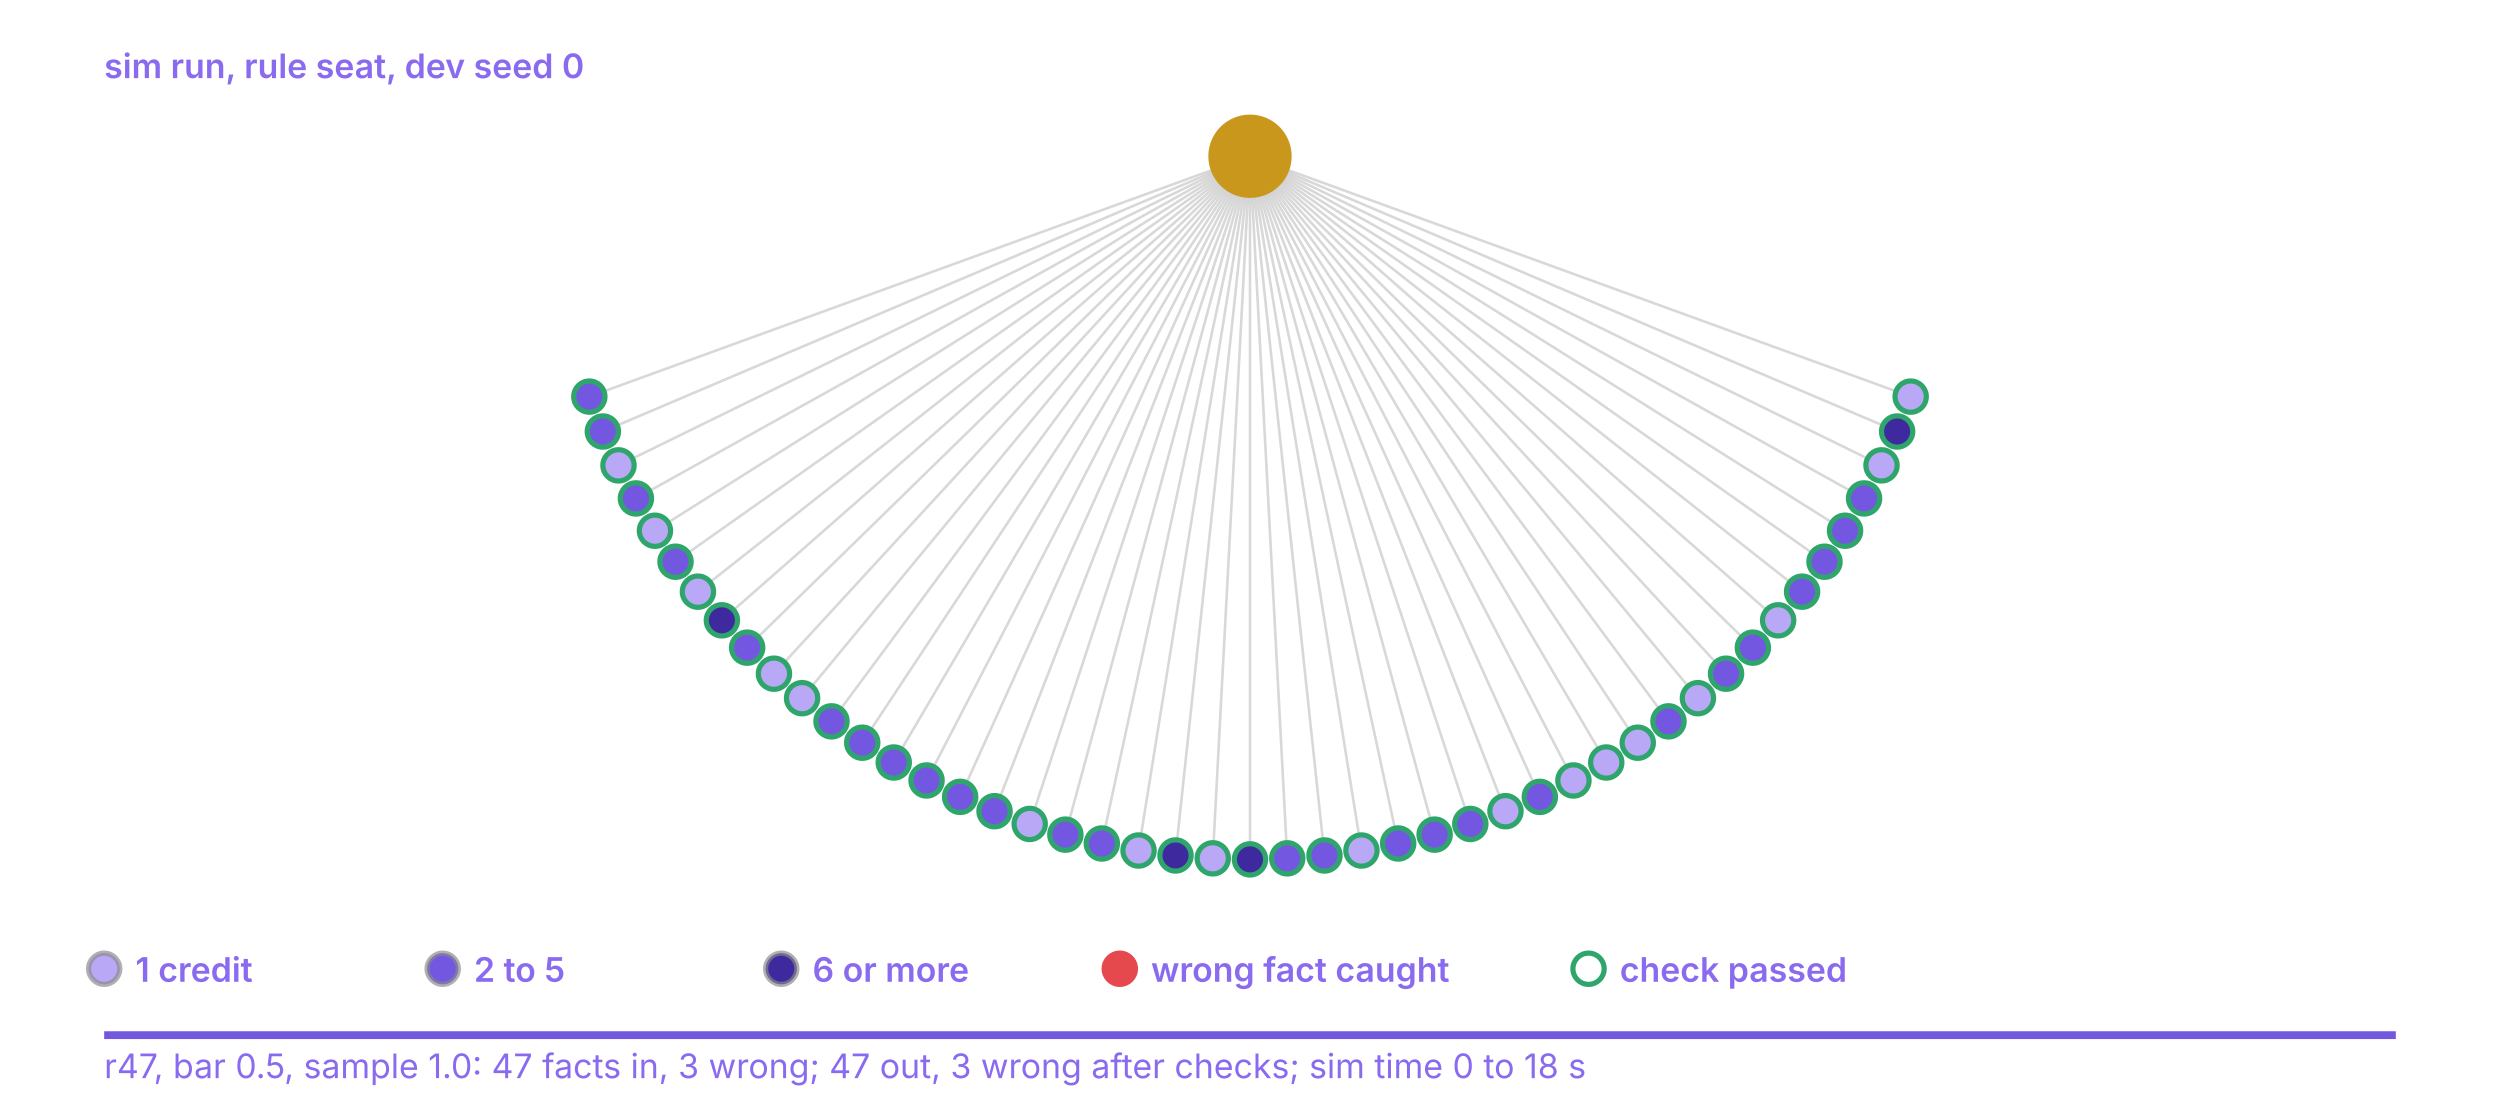
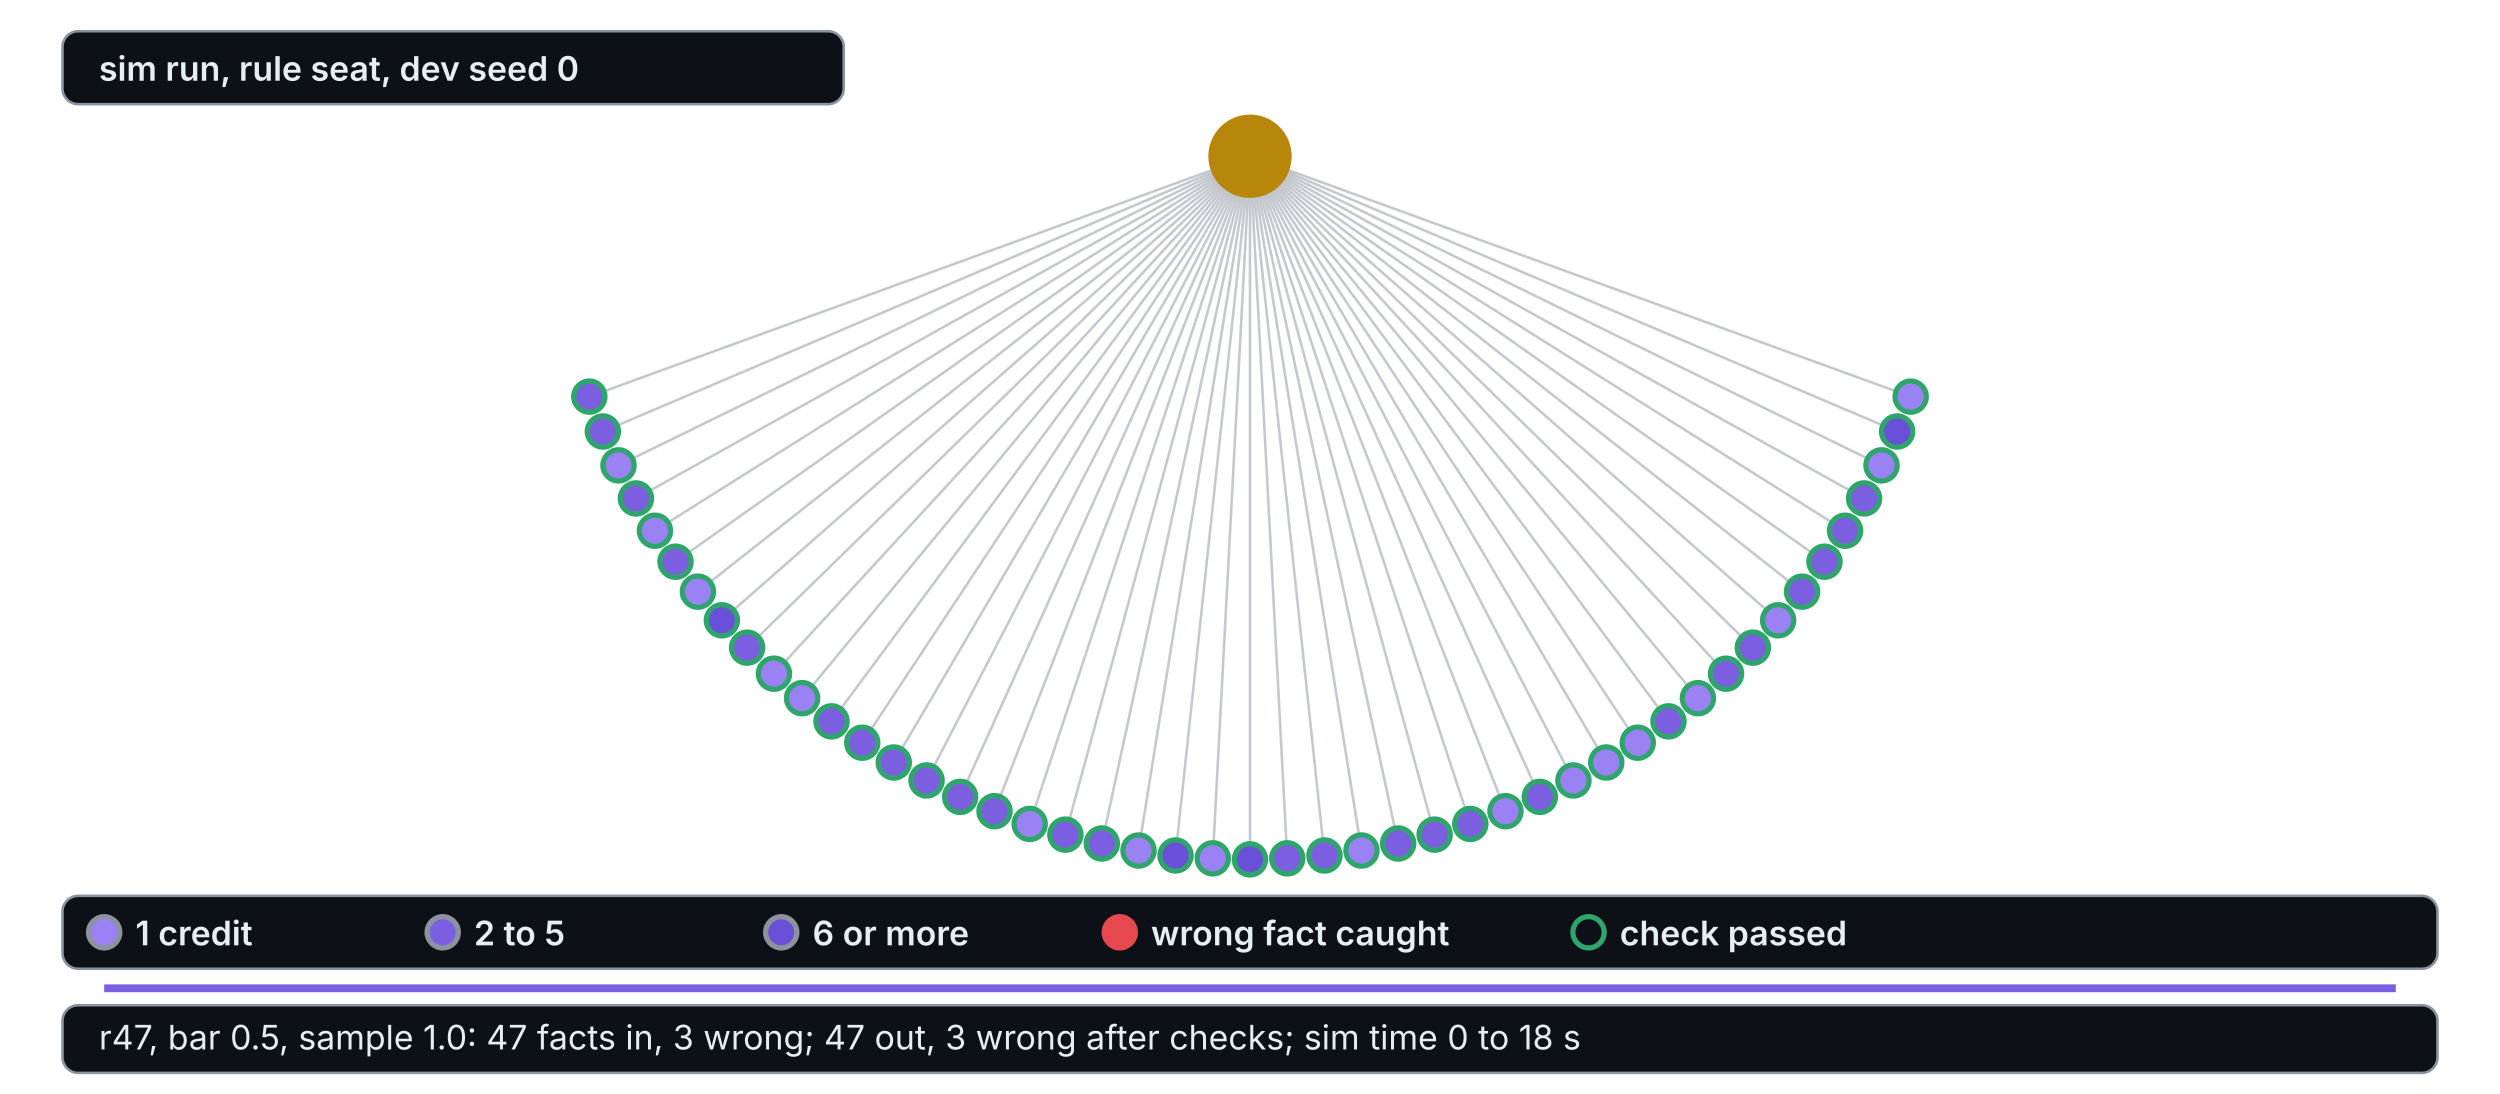
- <svg xmlns="http://www.w3.org/2000/svg" viewBox="0 0 960 420" role="img" aria-label="Aurelius r47 run: one seat maps 47 workers, replies arrive, checks pass or fail, the report goes up">
-   <style>.l{stroke:#888A;stroke-width:1;opacity:.5;animation:ln 16s linear infinite}@keyframes ln{0%{opacity:0}2%{opacity:.5}97%{opacity:.5}100%{opacity:0}}.s{fill:#C9971C}.p{fill:none;stroke:#C9971C;stroke-width:3;opacity:0;transform-origin:480px 60px;animation:rg 16s ease-out infinite}@keyframes rg{0%,74.99%{opacity:0;transform:scale(1)}75.0%{opacity:1}81.0%{opacity:0;transform:scale(2.2)}100%{opacity:0}}.c{fill:#7457E0;transform-origin:40px 0;animation:cl 16s linear infinite}@keyframes cl{0%{transform:scaleX(0)}75.0%,100%{transform:scaleX(1)}}text{font:600 13px system-ui,-apple-system,"Segoe UI",sans-serif;fill:#8A6BF0}text.m{font-weight:400}@media (prefers-color-scheme:light){text{fill:#5B3FC4}}@media (prefers-reduced-motion:reduce){*{animation:none!important}.p{opacity:0}}.w0{animation:a0 16s step-end infinite}@keyframes a0{0%{fill:none;stroke:#888A}8.33%{fill:#E5484D;stroke:#E5484D}25.0%{fill:#7457E0;stroke:#2EA66B}97%{fill:none;stroke:#888A}}.w1{animation:a1 16s step-end infinite}@keyframes a1{0%{fill:none;stroke:#888A}8.33%{fill:#E5484D;stroke:#E5484D}25.0%{fill:#7457E0;stroke:#888A}33.33%{fill:#7457E0;stroke:#2EA66B}97%{fill:none;stroke:#888A}}.w2{animation:a2 16s step-end infinite}@keyframes a2{0%{fill:none;stroke:#888A}8.33%{fill:#B9A8F5;stroke:#2EA66B}97%{fill:none;stroke:#888A}}.w3{animation:a3 16s step-end infinite}@keyframes a3{0%{fill:none;stroke:#888A}8.33%{fill:#E5484D;stroke:#E5484D}25.0%{fill:#7457E0;stroke:#2EA66B}97%{fill:none;stroke:#888A}}.w4{animation:a4 16s step-end infinite}@keyframes a4{0%{fill:none;stroke:#888A}8.33%{fill:#B9A8F5;stroke:#2EA66B}97%{fill:none;stroke:#888A}}.w5{animation:a5 16s step-end infinite}@keyframes a5{0%{fill:none;stroke:#888A}8.33%{fill:#E5484D;stroke:#E5484D}25.0%{fill:#7457E0;stroke:#2EA66B}97%{fill:none;stroke:#888A}}.w6{animation:a6 16s step-end infinite}@keyframes a6{0%{fill:none;stroke:#888A}8.33%{fill:#B9A8F5;stroke:#2EA66B}97%{fill:none;stroke:#888A}}.w7{animation:a7 16s step-end infinite}@keyframes a7{0%{fill:none;stroke:#888A}8.33%{fill:#E5484D;stroke:#E5484D}25.0%{fill:#E5484D;stroke:#E5484D}41.67%{fill:#E5484D;stroke:#E5484D}75.0%{fill:#3E2A9E;stroke:#2EA66B}97%{fill:none;stroke:#888A}}.w8{animation:a8 16s step-end infinite}@keyframes a8{0%{fill:none;stroke:#888A}8.33%{fill:#E5484D;stroke:#E5484D}25.0%{fill:#7457E0;stroke:#2EA66B}97%{fill:none;stroke:#888A}}.w9{animation:a9 16s step-end infinite}@keyframes a9{0%{fill:none;stroke:#888A}8.33%{fill:#B9A8F5;stroke:#2EA66B}97%{fill:none;stroke:#888A}}.w10{animation:a10 16s step-end infinite}@keyframes a10{0%{fill:none;stroke:#888A}8.33%{fill:#B9A8F5;stroke:#2EA66B}97%{fill:none;stroke:#888A}}.w11{animation:a11 16s step-end infinite}@keyframes a11{0%{fill:none;stroke:#888A}8.33%{fill:#E5484D;stroke:#E5484D}25.0%{fill:#7457E0;stroke:#2EA66B}97%{fill:none;stroke:#888A}}.w12{animation:a12 16s step-end infinite}@keyframes a12{0%{fill:none;stroke:#888A}8.33%{fill:#E5484D;stroke:#E5484D}25.0%{fill:#7457E0;stroke:#2EA66B}97%{fill:none;stroke:#888A}}.w13{animation:a13 16s step-end infinite}@keyframes a13{0%{fill:none;stroke:#888A}8.33%{fill:#E5484D;stroke:#E5484D}25.0%{fill:#E5484D;stroke:#E5484D}41.67%{fill:#7457E0;stroke:#2EA66B}97%{fill:none;stroke:#888A}}.w14{animation:a14 16s step-end infinite}@keyframes a14{0%{fill:none;stroke:#888A}8.33%{fill:#E5484D;stroke:#E5484D}25.0%{fill:#E5484D;stroke:#E5484D}41.67%{fill:#7457E0;stroke:#2EA66B}97%{fill:none;stroke:#888A}}.w15{animation:a15 16s step-end infinite}@keyframes a15{0%{fill:none;stroke:#888A}8.33%{fill:#E5484D;stroke:#E5484D}25.0%{fill:#7457E0;stroke:#2EA66B}97%{fill:none;stroke:#888A}}.w16{animation:a16 16s step-end infinite}@keyframes a16{0%{fill:none;stroke:#888A}8.33%{fill:#E5484D;stroke:#E5484D}25.0%{fill:#7457E0;stroke:#2EA66B}97%{fill:none;stroke:#888A}}.w17{animation:a17 16s step-end infinite}@keyframes a17{0%{fill:none;stroke:#888A}8.33%{fill:#B9A8F5;stroke:#2EA66B}97%{fill:none;stroke:#888A}}.w18{animation:a18 16s step-end infinite}@keyframes a18{0%{fill:none;stroke:#888A}8.33%{fill:#E5484D;stroke:#E5484D}25.0%{fill:#7457E0;stroke:#888A}33.33%{fill:#7457E0;stroke:#2EA66B}97%{fill:none;stroke:#888A}}.w19{animation:a19 16s step-end infinite}@keyframes a19{0%{fill:none;stroke:#888A}8.33%{fill:#E5484D;stroke:#E5484D}25.0%{fill:#7457E0;stroke:#2EA66B}97%{fill:none;stroke:#888A}}.w20{animation:a20 16s step-end infinite}@keyframes a20{0%{fill:none;stroke:#888A}8.33%{fill:#B9A8F5;stroke:#2EA66B}97%{fill:none;stroke:#888A}}.w21{animation:a21 16s step-end infinite}@keyframes a21{0%{fill:none;stroke:#888A}8.33%{fill:#B9A8F5;stroke:#888A}16.67%{fill:#E5484D;stroke:#E5484D}33.33%{fill:#E5484D;stroke:#E5484D}58.33%{fill:#3E2A9E;stroke:#2EA66B}97%{fill:none;stroke:#888A}}.w22{animation:a22 16s step-end infinite}@keyframes a22{0%{fill:none;stroke:#888A}8.33%{fill:#B9A8F5;stroke:#2EA66B}97%{fill:none;stroke:#888A}}.w23{animation:a23 16s step-end infinite}@keyframes a23{0%{fill:none;stroke:#888A}8.33%{fill:#E5484D;stroke:#E5484D}25.0%{fill:#E5484D;stroke:#E5484D}41.67%{fill:#E5484D;stroke:#E5484D}75.0%{fill:#3E2A9E;stroke:#2EA66B}97%{fill:none;stroke:#888A}}.w24{animation:a24 16s step-end infinite}@keyframes a24{0%{fill:none;stroke:#888A}8.33%{fill:#E5484D;stroke:#E5484D}25.0%{fill:#7457E0;stroke:#2EA66B}97%{fill:none;stroke:#888A}}.w25{animation:a25 16s step-end infinite}@keyframes a25{0%{fill:none;stroke:#888A}8.33%{fill:#E5484D;stroke:#E5484D}25.0%{fill:#7457E0;stroke:#2EA66B}97%{fill:none;stroke:#888A}}.w26{animation:a26 16s step-end infinite}@keyframes a26{0%{fill:none;stroke:#888A}8.33%{fill:#B9A8F5;stroke:#2EA66B}97%{fill:none;stroke:#888A}}.w27{animation:a27 16s step-end infinite}@keyframes a27{0%{fill:none;stroke:#888A}8.33%{fill:#E5484D;stroke:#E5484D}25.0%{fill:#7457E0;stroke:#2EA66B}97%{fill:none;stroke:#888A}}.w28{animation:a28 16s step-end infinite}@keyframes a28{0%{fill:none;stroke:#888A}8.33%{fill:#E5484D;stroke:#E5484D}25.0%{fill:#E5484D;stroke:#E5484D}41.67%{fill:#7457E0;stroke:#2EA66B}97%{fill:none;stroke:#888A}}.w29{animation:a29 16s step-end infinite}@keyframes a29{0%{fill:none;stroke:#888A}8.33%{fill:#E5484D;stroke:#E5484D}25.0%{fill:#7457E0;stroke:#2EA66B}97%{fill:none;stroke:#888A}}.w30{animation:a30 16s step-end infinite}@keyframes a30{0%{fill:none;stroke:#888A}8.33%{fill:#B9A8F5;stroke:#2EA66B}97%{fill:none;stroke:#888A}}.w31{animation:a31 16s step-end infinite}@keyframes a31{0%{fill:none;stroke:#888A}8.33%{fill:#E5484D;stroke:#E5484D}25.0%{fill:#7457E0;stroke:#2EA66B}97%{fill:none;stroke:#888A}}.w32{animation:a32 16s step-end infinite}@keyframes a32{0%{fill:none;stroke:#888A}8.33%{fill:#B9A8F5;stroke:#2EA66B}97%{fill:none;stroke:#888A}}.w33{animation:a33 16s step-end infinite}@keyframes a33{0%{fill:none;stroke:#888A}8.33%{fill:#B9A8F5;stroke:#2EA66B}97%{fill:none;stroke:#888A}}.w34{animation:a34 16s step-end infinite}@keyframes a34{0%{fill:none;stroke:#888A}8.33%{fill:#B9A8F5;stroke:#2EA66B}97%{fill:none;stroke:#888A}}.w35{animation:a35 16s step-end infinite}@keyframes a35{0%{fill:none;stroke:#888A}8.33%{fill:#E5484D;stroke:#E5484D}25.0%{fill:#E5484D;stroke:#E5484D}41.67%{fill:#7457E0;stroke:#2EA66B}97%{fill:none;stroke:#888A}}.w36{animation:a36 16s step-end infinite}@keyframes a36{0%{fill:none;stroke:#888A}8.33%{fill:#B9A8F5;stroke:#2EA66B}97%{fill:none;stroke:#888A}}.w37{animation:a37 16s step-end infinite}@keyframes a37{0%{fill:none;stroke:#888A}8.33%{fill:#E5484D;stroke:#E5484D}25.0%{fill:#7457E0;stroke:#2EA66B}97%{fill:none;stroke:#888A}}.w38{animation:a38 16s step-end infinite}@keyframes a38{0%{fill:none;stroke:#888A}8.33%{fill:#E5484D;stroke:#E5484D}25.0%{fill:#E5484D;stroke:#E5484D}41.67%{fill:#7457E0;stroke:#2EA66B}97%{fill:none;stroke:#888A}}.w39{animation:a39 16s step-end infinite}@keyframes a39{0%{fill:none;stroke:#888A}8.33%{fill:#B9A8F5;stroke:#2EA66B}97%{fill:none;stroke:#888A}}.w40{animation:a40 16s step-end infinite}@keyframes a40{0%{fill:none;stroke:#888A}8.33%{fill:#E5484D;stroke:#E5484D}25.0%{fill:#E5484D;stroke:#E5484D}41.67%{fill:#7457E0;stroke:#2EA66B}97%{fill:none;stroke:#888A}}.w41{animation:a41 16s step-end infinite}@keyframes a41{0%{fill:none;stroke:#888A}8.33%{fill:#E5484D;stroke:#E5484D}25.0%{fill:#E5484D;stroke:#E5484D}41.67%{fill:#7457E0;stroke:#2EA66B}97%{fill:none;stroke:#888A}}.w42{animation:a42 16s step-end infinite}@keyframes a42{0%{fill:none;stroke:#888A}8.33%{fill:#E5484D;stroke:#E5484D}25.0%{fill:#E5484D;stroke:#E5484D}41.67%{fill:#7457E0;stroke:#2EA66B}97%{fill:none;stroke:#888A}}.w43{animation:a43 16s step-end infinite}@keyframes a43{0%{fill:none;stroke:#888A}8.33%{fill:#E5484D;stroke:#E5484D}25.0%{fill:#E5484D;stroke:#E5484D}41.67%{fill:#7457E0;stroke:#2EA66B}97%{fill:none;stroke:#888A}}.w44{animation:a44 16s step-end infinite}@keyframes a44{0%{fill:none;stroke:#888A}8.33%{fill:#B9A8F5;stroke:#2EA66B}97%{fill:none;stroke:#888A}}.w45{animation:a45 16s step-end infinite}@keyframes a45{0%{fill:none;stroke:#888A}8.33%{fill:#E5484D;stroke:#E5484D}25.0%{fill:#E5484D;stroke:#E5484D}41.67%{fill:#E5484D;stroke:#E5484D}75.0%{fill:#3E2A9E;stroke:#2EA66B}97%{fill:none;stroke:#888A}}.w46{animation:a46 16s step-end infinite}@keyframes a46{0%{fill:none;stroke:#888A}8.33%{fill:#B9A8F5;stroke:#2EA66B}97%{fill:none;stroke:#888A}}</style>
+ <svg xmlns="http://www.w3.org/2000/svg" viewBox="0 0 960 420" role="img" aria-label="Aurelius r47 sim run: one seat maps 47 workers, replies arrive, checks pass or fail, the report goes up">
+   <style>.l{stroke:#8B949E;stroke-width:1;opacity:.5;animation:ln 16s linear infinite}@keyframes ln{0%{opacity:0}2%{opacity:.5}97%{opacity:.5}100%{opacity:0}}.s{fill:#B8860B}.p{fill:none;stroke:#B8860B;stroke-width:3;opacity:0;transform-origin:480px 60px;animation:rg 16s ease-out infinite}@keyframes rg{0%,74.99%{opacity:0;transform:scale(1)}75.0%{opacity:1}81.0%{opacity:0;transform:scale(2.2)}100%{opacity:0}}.c{fill:#7C5FE0;transform-origin:40px 0;animation:cl 16s linear infinite}@keyframes cl{0%{transform:scaleX(0)}75.0%,100%{transform:scaleX(1)}}text{font:600 13px system-ui,-apple-system,"Segoe UI",sans-serif;fill:#E6EDF3}text.m{font-weight:400}.k{fill:#0d1117;stroke:#8B949E}@media (prefers-reduced-motion:reduce){*{animation:none!important}.p{opacity:0}}.w0{animation:a0 16s step-end infinite}@keyframes a0{0%{fill:none;stroke:#8B949E}8.33%{fill:#E5484D;stroke:#E5484D}25.0%{fill:#7C5FE0;stroke:#2EA66B}97%{fill:none;stroke:#8B949E}}.w1{animation:a1 16s step-end infinite}@keyframes a1{0%{fill:none;stroke:#8B949E}8.33%{fill:#E5484D;stroke:#E5484D}25.0%{fill:#7C5FE0;stroke:#8B949E}33.33%{fill:#7C5FE0;stroke:#2EA66B}97%{fill:none;stroke:#8B949E}}.w2{animation:a2 16s step-end infinite}@keyframes a2{0%{fill:none;stroke:#8B949E}8.33%{fill:#9A82F5;stroke:#2EA66B}97%{fill:none;stroke:#8B949E}}.w3{animation:a3 16s step-end infinite}@keyframes a3{0%{fill:none;stroke:#8B949E}8.33%{fill:#E5484D;stroke:#E5484D}25.0%{fill:#7C5FE0;stroke:#2EA66B}97%{fill:none;stroke:#8B949E}}.w4{animation:a4 16s step-end infinite}@keyframes a4{0%{fill:none;stroke:#8B949E}8.33%{fill:#9A82F5;stroke:#2EA66B}97%{fill:none;stroke:#8B949E}}.w5{animation:a5 16s step-end infinite}@keyframes a5{0%{fill:none;stroke:#8B949E}8.33%{fill:#E5484D;stroke:#E5484D}25.0%{fill:#7C5FE0;stroke:#2EA66B}97%{fill:none;stroke:#8B949E}}.w6{animation:a6 16s step-end infinite}@keyframes a6{0%{fill:none;stroke:#8B949E}8.33%{fill:#9A82F5;stroke:#2EA66B}97%{fill:none;stroke:#8B949E}}.w7{animation:a7 16s step-end infinite}@keyframes a7{0%{fill:none;stroke:#8B949E}8.33%{fill:#E5484D;stroke:#E5484D}25.0%{fill:#E5484D;stroke:#E5484D}41.67%{fill:#E5484D;stroke:#E5484D}75.0%{fill:#6A4FD8;stroke:#2EA66B}97%{fill:none;stroke:#8B949E}}.w8{animation:a8 16s step-end infinite}@keyframes a8{0%{fill:none;stroke:#8B949E}8.33%{fill:#E5484D;stroke:#E5484D}25.0%{fill:#7C5FE0;stroke:#2EA66B}97%{fill:none;stroke:#8B949E}}.w9{animation:a9 16s step-end infinite}@keyframes a9{0%{fill:none;stroke:#8B949E}8.33%{fill:#9A82F5;stroke:#2EA66B}97%{fill:none;stroke:#8B949E}}.w10{animation:a10 16s step-end infinite}@keyframes a10{0%{fill:none;stroke:#8B949E}8.33%{fill:#9A82F5;stroke:#2EA66B}97%{fill:none;stroke:#8B949E}}.w11{animation:a11 16s step-end infinite}@keyframes a11{0%{fill:none;stroke:#8B949E}8.33%{fill:#E5484D;stroke:#E5484D}25.0%{fill:#7C5FE0;stroke:#2EA66B}97%{fill:none;stroke:#8B949E}}.w12{animation:a12 16s step-end infinite}@keyframes a12{0%{fill:none;stroke:#8B949E}8.33%{fill:#E5484D;stroke:#E5484D}25.0%{fill:#7C5FE0;stroke:#2EA66B}97%{fill:none;stroke:#8B949E}}.w13{animation:a13 16s step-end infinite}@keyframes a13{0%{fill:none;stroke:#8B949E}8.33%{fill:#E5484D;stroke:#E5484D}25.0%{fill:#E5484D;stroke:#E5484D}41.67%{fill:#7C5FE0;stroke:#2EA66B}97%{fill:none;stroke:#8B949E}}.w14{animation:a14 16s step-end infinite}@keyframes a14{0%{fill:none;stroke:#8B949E}8.33%{fill:#E5484D;stroke:#E5484D}25.0%{fill:#E5484D;stroke:#E5484D}41.67%{fill:#7C5FE0;stroke:#2EA66B}97%{fill:none;stroke:#8B949E}}.w15{animation:a15 16s step-end infinite}@keyframes a15{0%{fill:none;stroke:#8B949E}8.33%{fill:#E5484D;stroke:#E5484D}25.0%{fill:#7C5FE0;stroke:#2EA66B}97%{fill:none;stroke:#8B949E}}.w16{animation:a16 16s step-end infinite}@keyframes a16{0%{fill:none;stroke:#8B949E}8.33%{fill:#E5484D;stroke:#E5484D}25.0%{fill:#7C5FE0;stroke:#2EA66B}97%{fill:none;stroke:#8B949E}}.w17{animation:a17 16s step-end infinite}@keyframes a17{0%{fill:none;stroke:#8B949E}8.33%{fill:#9A82F5;stroke:#2EA66B}97%{fill:none;stroke:#8B949E}}.w18{animation:a18 16s step-end infinite}@keyframes a18{0%{fill:none;stroke:#8B949E}8.33%{fill:#E5484D;stroke:#E5484D}25.0%{fill:#7C5FE0;stroke:#8B949E}33.33%{fill:#7C5FE0;stroke:#2EA66B}97%{fill:none;stroke:#8B949E}}.w19{animation:a19 16s step-end infinite}@keyframes a19{0%{fill:none;stroke:#8B949E}8.33%{fill:#E5484D;stroke:#E5484D}25.0%{fill:#7C5FE0;stroke:#2EA66B}97%{fill:none;stroke:#8B949E}}.w20{animation:a20 16s step-end infinite}@keyframes a20{0%{fill:none;stroke:#8B949E}8.33%{fill:#9A82F5;stroke:#2EA66B}97%{fill:none;stroke:#8B949E}}.w21{animation:a21 16s step-end infinite}@keyframes a21{0%{fill:none;stroke:#8B949E}8.33%{fill:#9A82F5;stroke:#8B949E}16.67%{fill:#E5484D;stroke:#E5484D}33.33%{fill:#E5484D;stroke:#E5484D}58.33%{fill:#6A4FD8;stroke:#2EA66B}97%{fill:none;stroke:#8B949E}}.w22{animation:a22 16s step-end infinite}@keyframes a22{0%{fill:none;stroke:#8B949E}8.33%{fill:#9A82F5;stroke:#2EA66B}97%{fill:none;stroke:#8B949E}}.w23{animation:a23 16s step-end infinite}@keyframes a23{0%{fill:none;stroke:#8B949E}8.33%{fill:#E5484D;stroke:#E5484D}25.0%{fill:#E5484D;stroke:#E5484D}41.67%{fill:#E5484D;stroke:#E5484D}75.0%{fill:#6A4FD8;stroke:#2EA66B}97%{fill:none;stroke:#8B949E}}.w24{animation:a24 16s step-end infinite}@keyframes a24{0%{fill:none;stroke:#8B949E}8.33%{fill:#E5484D;stroke:#E5484D}25.0%{fill:#7C5FE0;stroke:#2EA66B}97%{fill:none;stroke:#8B949E}}.w25{animation:a25 16s step-end infinite}@keyframes a25{0%{fill:none;stroke:#8B949E}8.33%{fill:#E5484D;stroke:#E5484D}25.0%{fill:#7C5FE0;stroke:#2EA66B}97%{fill:none;stroke:#8B949E}}.w26{animation:a26 16s step-end infinite}@keyframes a26{0%{fill:none;stroke:#8B949E}8.33%{fill:#9A82F5;stroke:#2EA66B}97%{fill:none;stroke:#8B949E}}.w27{animation:a27 16s step-end infinite}@keyframes a27{0%{fill:none;stroke:#8B949E}8.33%{fill:#E5484D;stroke:#E5484D}25.0%{fill:#7C5FE0;stroke:#2EA66B}97%{fill:none;stroke:#8B949E}}.w28{animation:a28 16s step-end infinite}@keyframes a28{0%{fill:none;stroke:#8B949E}8.33%{fill:#E5484D;stroke:#E5484D}25.0%{fill:#E5484D;stroke:#E5484D}41.67%{fill:#7C5FE0;stroke:#2EA66B}97%{fill:none;stroke:#8B949E}}.w29{animation:a29 16s step-end infinite}@keyframes a29{0%{fill:none;stroke:#8B949E}8.33%{fill:#E5484D;stroke:#E5484D}25.0%{fill:#7C5FE0;stroke:#2EA66B}97%{fill:none;stroke:#8B949E}}.w30{animation:a30 16s step-end infinite}@keyframes a30{0%{fill:none;stroke:#8B949E}8.33%{fill:#9A82F5;stroke:#2EA66B}97%{fill:none;stroke:#8B949E}}.w31{animation:a31 16s step-end infinite}@keyframes a31{0%{fill:none;stroke:#8B949E}8.33%{fill:#E5484D;stroke:#E5484D}25.0%{fill:#7C5FE0;stroke:#2EA66B}97%{fill:none;stroke:#8B949E}}.w32{animation:a32 16s step-end infinite}@keyframes a32{0%{fill:none;stroke:#8B949E}8.33%{fill:#9A82F5;stroke:#2EA66B}97%{fill:none;stroke:#8B949E}}.w33{animation:a33 16s step-end infinite}@keyframes a33{0%{fill:none;stroke:#8B949E}8.33%{fill:#9A82F5;stroke:#2EA66B}97%{fill:none;stroke:#8B949E}}.w34{animation:a34 16s step-end infinite}@keyframes a34{0%{fill:none;stroke:#8B949E}8.33%{fill:#9A82F5;stroke:#2EA66B}97%{fill:none;stroke:#8B949E}}.w35{animation:a35 16s step-end infinite}@keyframes a35{0%{fill:none;stroke:#8B949E}8.33%{fill:#E5484D;stroke:#E5484D}25.0%{fill:#E5484D;stroke:#E5484D}41.67%{fill:#7C5FE0;stroke:#2EA66B}97%{fill:none;stroke:#8B949E}}.w36{animation:a36 16s step-end infinite}@keyframes a36{0%{fill:none;stroke:#8B949E}8.33%{fill:#9A82F5;stroke:#2EA66B}97%{fill:none;stroke:#8B949E}}.w37{animation:a37 16s step-end infinite}@keyframes a37{0%{fill:none;stroke:#8B949E}8.33%{fill:#E5484D;stroke:#E5484D}25.0%{fill:#7C5FE0;stroke:#2EA66B}97%{fill:none;stroke:#8B949E}}.w38{animation:a38 16s step-end infinite}@keyframes a38{0%{fill:none;stroke:#8B949E}8.33%{fill:#E5484D;stroke:#E5484D}25.0%{fill:#E5484D;stroke:#E5484D}41.67%{fill:#7C5FE0;stroke:#2EA66B}97%{fill:none;stroke:#8B949E}}.w39{animation:a39 16s step-end infinite}@keyframes a39{0%{fill:none;stroke:#8B949E}8.33%{fill:#9A82F5;stroke:#2EA66B}97%{fill:none;stroke:#8B949E}}.w40{animation:a40 16s step-end infinite}@keyframes a40{0%{fill:none;stroke:#8B949E}8.33%{fill:#E5484D;stroke:#E5484D}25.0%{fill:#E5484D;stroke:#E5484D}41.67%{fill:#7C5FE0;stroke:#2EA66B}97%{fill:none;stroke:#8B949E}}.w41{animation:a41 16s step-end infinite}@keyframes a41{0%{fill:none;stroke:#8B949E}8.33%{fill:#E5484D;stroke:#E5484D}25.0%{fill:#E5484D;stroke:#E5484D}41.67%{fill:#7C5FE0;stroke:#2EA66B}97%{fill:none;stroke:#8B949E}}.w42{animation:a42 16s step-end infinite}@keyframes a42{0%{fill:none;stroke:#8B949E}8.33%{fill:#E5484D;stroke:#E5484D}25.0%{fill:#E5484D;stroke:#E5484D}41.67%{fill:#7C5FE0;stroke:#2EA66B}97%{fill:none;stroke:#8B949E}}.w43{animation:a43 16s step-end infinite}@keyframes a43{0%{fill:none;stroke:#8B949E}8.33%{fill:#E5484D;stroke:#E5484D}25.0%{fill:#E5484D;stroke:#E5484D}41.67%{fill:#7C5FE0;stroke:#2EA66B}97%{fill:none;stroke:#8B949E}}.w44{animation:a44 16s step-end infinite}@keyframes a44{0%{fill:none;stroke:#8B949E}8.33%{fill:#9A82F5;stroke:#2EA66B}97%{fill:none;stroke:#8B949E}}.w45{animation:a45 16s step-end infinite}@keyframes a45{0%{fill:none;stroke:#8B949E}8.33%{fill:#E5484D;stroke:#E5484D}25.0%{fill:#E5484D;stroke:#E5484D}41.67%{fill:#E5484D;stroke:#E5484D}75.0%{fill:#6A4FD8;stroke:#2EA66B}97%{fill:none;stroke:#8B949E}}.w46{animation:a46 16s step-end infinite}@keyframes a46{0%{fill:none;stroke:#8B949E}8.33%{fill:#9A82F5;stroke:#2EA66B}97%{fill:none;stroke:#8B949E}}</style>
  <line class="l" x1="480" y1="60" x2="226.3" y2="152.3" />
-   <circle class="w0" cx="226.3" cy="152.3" r="6" fill="#7457E0" stroke="#2EA66B" stroke-width="2" />
+   <circle class="w0" cx="226.3" cy="152.3" r="6" fill="#7C5FE0" stroke="#2EA66B" stroke-width="2" />
  <line class="l" x1="480" y1="60" x2="231.5" y2="165.7" />
-   <circle class="w1" cx="231.5" cy="165.7" r="6" fill="#7457E0" stroke="#2EA66B" stroke-width="2" />
+   <circle class="w1" cx="231.5" cy="165.7" r="6" fill="#7C5FE0" stroke="#2EA66B" stroke-width="2" />
  <line class="l" x1="480" y1="60" x2="237.5" y2="178.7" />
-   <circle class="w2" cx="237.5" cy="178.7" r="6" fill="#B9A8F5" stroke="#2EA66B" stroke-width="2" />
+   <circle class="w2" cx="237.5" cy="178.7" r="6" fill="#9A82F5" stroke="#2EA66B" stroke-width="2" />
  <line class="l" x1="480" y1="60" x2="244.2" y2="191.4" />
-   <circle class="w3" cx="244.2" cy="191.4" r="6" fill="#7457E0" stroke="#2EA66B" stroke-width="2" />
+   <circle class="w3" cx="244.2" cy="191.4" r="6" fill="#7C5FE0" stroke="#2EA66B" stroke-width="2" />
  <line class="l" x1="480" y1="60" x2="251.5" y2="203.8" />
-   <circle class="w4" cx="251.5" cy="203.8" r="6" fill="#B9A8F5" stroke="#2EA66B" stroke-width="2" />
+   <circle class="w4" cx="251.5" cy="203.8" r="6" fill="#9A82F5" stroke="#2EA66B" stroke-width="2" />
  <line class="l" x1="480" y1="60" x2="259.4" y2="215.7" />
-   <circle class="w5" cx="259.4" cy="215.7" r="6" fill="#7457E0" stroke="#2EA66B" stroke-width="2" />
+   <circle class="w5" cx="259.4" cy="215.7" r="6" fill="#7C5FE0" stroke="#2EA66B" stroke-width="2" />
  <line class="l" x1="480" y1="60" x2="268.0" y2="227.2" />
-   <circle class="w6" cx="268.0" cy="227.2" r="6" fill="#B9A8F5" stroke="#2EA66B" stroke-width="2" />
+   <circle class="w6" cx="268.0" cy="227.2" r="6" fill="#9A82F5" stroke="#2EA66B" stroke-width="2" />
  <line class="l" x1="480" y1="60" x2="277.2" y2="238.2" />
-   <circle class="w7" cx="277.2" cy="238.2" r="6" fill="#3E2A9E" stroke="#2EA66B" stroke-width="2" />
+   <circle class="w7" cx="277.2" cy="238.2" r="6" fill="#6A4FD8" stroke="#2EA66B" stroke-width="2" />
  <line class="l" x1="480" y1="60" x2="286.9" y2="248.7" />
-   <circle class="w8" cx="286.9" cy="248.7" r="6" fill="#7457E0" stroke="#2EA66B" stroke-width="2" />
+   <circle class="w8" cx="286.9" cy="248.7" r="6" fill="#7C5FE0" stroke="#2EA66B" stroke-width="2" />
  <line class="l" x1="480" y1="60" x2="297.2" y2="258.7" />
-   <circle class="w9" cx="297.2" cy="258.7" r="6" fill="#B9A8F5" stroke="#2EA66B" stroke-width="2" />
+   <circle class="w9" cx="297.2" cy="258.7" r="6" fill="#9A82F5" stroke="#2EA66B" stroke-width="2" />
  <line class="l" x1="480" y1="60" x2="308.0" y2="268.1" />
-   <circle class="w10" cx="308.0" cy="268.1" r="6" fill="#B9A8F5" stroke="#2EA66B" stroke-width="2" />
+   <circle class="w10" cx="308.0" cy="268.1" r="6" fill="#9A82F5" stroke="#2EA66B" stroke-width="2" />
  <line class="l" x1="480" y1="60" x2="319.3" y2="277.0" />
-   <circle class="w11" cx="319.3" cy="277.0" r="6" fill="#7457E0" stroke="#2EA66B" stroke-width="2" />
+   <circle class="w11" cx="319.3" cy="277.0" r="6" fill="#7C5FE0" stroke="#2EA66B" stroke-width="2" />
  <line class="l" x1="480" y1="60" x2="331.1" y2="285.2" />
-   <circle class="w12" cx="331.1" cy="285.2" r="6" fill="#7457E0" stroke="#2EA66B" stroke-width="2" />
+   <circle class="w12" cx="331.1" cy="285.2" r="6" fill="#7C5FE0" stroke="#2EA66B" stroke-width="2" />
  <line class="l" x1="480" y1="60" x2="343.2" y2="292.8" />
-   <circle class="w13" cx="343.2" cy="292.8" r="6" fill="#7457E0" stroke="#2EA66B" stroke-width="2" />
+   <circle class="w13" cx="343.2" cy="292.8" r="6" fill="#7C5FE0" stroke="#2EA66B" stroke-width="2" />
  <line class="l" x1="480" y1="60" x2="355.8" y2="299.7" />
-   <circle class="w14" cx="355.8" cy="299.7" r="6" fill="#7457E0" stroke="#2EA66B" stroke-width="2" />
+   <circle class="w14" cx="355.8" cy="299.7" r="6" fill="#7C5FE0" stroke="#2EA66B" stroke-width="2" />
  <line class="l" x1="480" y1="60" x2="368.7" y2="306.0" />
-   <circle class="w15" cx="368.7" cy="306.0" r="6" fill="#7457E0" stroke="#2EA66B" stroke-width="2" />
+   <circle class="w15" cx="368.7" cy="306.0" r="6" fill="#7C5FE0" stroke="#2EA66B" stroke-width="2" />
  <line class="l" x1="480" y1="60" x2="381.9" y2="311.5" />
-   <circle class="w16" cx="381.9" cy="311.5" r="6" fill="#7457E0" stroke="#2EA66B" stroke-width="2" />
+   <circle class="w16" cx="381.9" cy="311.5" r="6" fill="#7C5FE0" stroke="#2EA66B" stroke-width="2" />
  <line class="l" x1="480" y1="60" x2="395.4" y2="316.4" />
-   <circle class="w17" cx="395.4" cy="316.4" r="6" fill="#B9A8F5" stroke="#2EA66B" stroke-width="2" />
+   <circle class="w17" cx="395.4" cy="316.4" r="6" fill="#9A82F5" stroke="#2EA66B" stroke-width="2" />
  <line class="l" x1="480" y1="60" x2="409.1" y2="320.5" />
-   <circle class="w18" cx="409.1" cy="320.5" r="6" fill="#7457E0" stroke="#2EA66B" stroke-width="2" />
+   <circle class="w18" cx="409.1" cy="320.5" r="6" fill="#7C5FE0" stroke="#2EA66B" stroke-width="2" />
  <line class="l" x1="480" y1="60" x2="423.1" y2="323.9" />
-   <circle class="w19" cx="423.1" cy="323.9" r="6" fill="#7457E0" stroke="#2EA66B" stroke-width="2" />
+   <circle class="w19" cx="423.1" cy="323.9" r="6" fill="#7C5FE0" stroke="#2EA66B" stroke-width="2" />
  <line class="l" x1="480" y1="60" x2="437.2" y2="326.6" />
-   <circle class="w20" cx="437.2" cy="326.6" r="6" fill="#B9A8F5" stroke="#2EA66B" stroke-width="2" />
+   <circle class="w20" cx="437.2" cy="326.6" r="6" fill="#9A82F5" stroke="#2EA66B" stroke-width="2" />
  <line class="l" x1="480" y1="60" x2="451.4" y2="328.5" />
-   <circle class="w21" cx="451.4" cy="328.5" r="6" fill="#3E2A9E" stroke="#2EA66B" stroke-width="2" />
+   <circle class="w21" cx="451.4" cy="328.5" r="6" fill="#6A4FD8" stroke="#2EA66B" stroke-width="2" />
  <line class="l" x1="480" y1="60" x2="465.7" y2="329.6" />
-   <circle class="w22" cx="465.7" cy="329.6" r="6" fill="#B9A8F5" stroke="#2EA66B" stroke-width="2" />
+   <circle class="w22" cx="465.7" cy="329.6" r="6" fill="#9A82F5" stroke="#2EA66B" stroke-width="2" />
  <line class="l" x1="480" y1="60" x2="480.0" y2="330.0" />
-   <circle class="w23" cx="480.0" cy="330.0" r="6" fill="#3E2A9E" stroke="#2EA66B" stroke-width="2" />
+   <circle class="w23" cx="480.0" cy="330.0" r="6" fill="#6A4FD8" stroke="#2EA66B" stroke-width="2" />
  <line class="l" x1="480" y1="60" x2="494.3" y2="329.6" />
-   <circle class="w24" cx="494.3" cy="329.6" r="6" fill="#7457E0" stroke="#2EA66B" stroke-width="2" />
+   <circle class="w24" cx="494.3" cy="329.6" r="6" fill="#7C5FE0" stroke="#2EA66B" stroke-width="2" />
  <line class="l" x1="480" y1="60" x2="508.6" y2="328.5" />
-   <circle class="w25" cx="508.6" cy="328.5" r="6" fill="#7457E0" stroke="#2EA66B" stroke-width="2" />
+   <circle class="w25" cx="508.6" cy="328.5" r="6" fill="#7C5FE0" stroke="#2EA66B" stroke-width="2" />
  <line class="l" x1="480" y1="60" x2="522.8" y2="326.6" />
-   <circle class="w26" cx="522.8" cy="326.6" r="6" fill="#B9A8F5" stroke="#2EA66B" stroke-width="2" />
+   <circle class="w26" cx="522.8" cy="326.6" r="6" fill="#9A82F5" stroke="#2EA66B" stroke-width="2" />
  <line class="l" x1="480" y1="60" x2="536.9" y2="323.9" />
-   <circle class="w27" cx="536.9" cy="323.9" r="6" fill="#7457E0" stroke="#2EA66B" stroke-width="2" />
+   <circle class="w27" cx="536.9" cy="323.9" r="6" fill="#7C5FE0" stroke="#2EA66B" stroke-width="2" />
  <line class="l" x1="480" y1="60" x2="550.9" y2="320.5" />
-   <circle class="w28" cx="550.9" cy="320.5" r="6" fill="#7457E0" stroke="#2EA66B" stroke-width="2" />
+   <circle class="w28" cx="550.9" cy="320.5" r="6" fill="#7C5FE0" stroke="#2EA66B" stroke-width="2" />
  <line class="l" x1="480" y1="60" x2="564.6" y2="316.4" />
-   <circle class="w29" cx="564.6" cy="316.4" r="6" fill="#7457E0" stroke="#2EA66B" stroke-width="2" />
+   <circle class="w29" cx="564.6" cy="316.4" r="6" fill="#7C5FE0" stroke="#2EA66B" stroke-width="2" />
  <line class="l" x1="480" y1="60" x2="578.1" y2="311.5" />
-   <circle class="w30" cx="578.1" cy="311.5" r="6" fill="#B9A8F5" stroke="#2EA66B" stroke-width="2" />
+   <circle class="w30" cx="578.1" cy="311.5" r="6" fill="#9A82F5" stroke="#2EA66B" stroke-width="2" />
  <line class="l" x1="480" y1="60" x2="591.3" y2="306.0" />
-   <circle class="w31" cx="591.3" cy="306.0" r="6" fill="#7457E0" stroke="#2EA66B" stroke-width="2" />
+   <circle class="w31" cx="591.3" cy="306.0" r="6" fill="#7C5FE0" stroke="#2EA66B" stroke-width="2" />
  <line class="l" x1="480" y1="60" x2="604.2" y2="299.7" />
-   <circle class="w32" cx="604.2" cy="299.7" r="6" fill="#B9A8F5" stroke="#2EA66B" stroke-width="2" />
+   <circle class="w32" cx="604.2" cy="299.7" r="6" fill="#9A82F5" stroke="#2EA66B" stroke-width="2" />
  <line class="l" x1="480" y1="60" x2="616.8" y2="292.8" />
-   <circle class="w33" cx="616.8" cy="292.8" r="6" fill="#B9A8F5" stroke="#2EA66B" stroke-width="2" />
+   <circle class="w33" cx="616.8" cy="292.8" r="6" fill="#9A82F5" stroke="#2EA66B" stroke-width="2" />
  <line class="l" x1="480" y1="60" x2="628.9" y2="285.2" />
-   <circle class="w34" cx="628.9" cy="285.2" r="6" fill="#B9A8F5" stroke="#2EA66B" stroke-width="2" />
+   <circle class="w34" cx="628.9" cy="285.2" r="6" fill="#9A82F5" stroke="#2EA66B" stroke-width="2" />
  <line class="l" x1="480" y1="60" x2="640.7" y2="277.0" />
-   <circle class="w35" cx="640.7" cy="277.0" r="6" fill="#7457E0" stroke="#2EA66B" stroke-width="2" />
+   <circle class="w35" cx="640.7" cy="277.0" r="6" fill="#7C5FE0" stroke="#2EA66B" stroke-width="2" />
  <line class="l" x1="480" y1="60" x2="652.0" y2="268.1" />
-   <circle class="w36" cx="652.0" cy="268.1" r="6" fill="#B9A8F5" stroke="#2EA66B" stroke-width="2" />
+   <circle class="w36" cx="652.0" cy="268.1" r="6" fill="#9A82F5" stroke="#2EA66B" stroke-width="2" />
  <line class="l" x1="480" y1="60" x2="662.8" y2="258.7" />
-   <circle class="w37" cx="662.8" cy="258.7" r="6" fill="#7457E0" stroke="#2EA66B" stroke-width="2" />
+   <circle class="w37" cx="662.8" cy="258.7" r="6" fill="#7C5FE0" stroke="#2EA66B" stroke-width="2" />
  <line class="l" x1="480" y1="60" x2="673.1" y2="248.7" />
-   <circle class="w38" cx="673.1" cy="248.7" r="6" fill="#7457E0" stroke="#2EA66B" stroke-width="2" />
+   <circle class="w38" cx="673.1" cy="248.7" r="6" fill="#7C5FE0" stroke="#2EA66B" stroke-width="2" />
  <line class="l" x1="480" y1="60" x2="682.8" y2="238.2" />
-   <circle class="w39" cx="682.8" cy="238.2" r="6" fill="#B9A8F5" stroke="#2EA66B" stroke-width="2" />
+   <circle class="w39" cx="682.8" cy="238.2" r="6" fill="#9A82F5" stroke="#2EA66B" stroke-width="2" />
  <line class="l" x1="480" y1="60" x2="692.0" y2="227.2" />
-   <circle class="w40" cx="692.0" cy="227.2" r="6" fill="#7457E0" stroke="#2EA66B" stroke-width="2" />
+   <circle class="w40" cx="692.0" cy="227.2" r="6" fill="#7C5FE0" stroke="#2EA66B" stroke-width="2" />
  <line class="l" x1="480" y1="60" x2="700.6" y2="215.7" />
-   <circle class="w41" cx="700.6" cy="215.7" r="6" fill="#7457E0" stroke="#2EA66B" stroke-width="2" />
+   <circle class="w41" cx="700.6" cy="215.7" r="6" fill="#7C5FE0" stroke="#2EA66B" stroke-width="2" />
  <line class="l" x1="480" y1="60" x2="708.5" y2="203.8" />
-   <circle class="w42" cx="708.5" cy="203.8" r="6" fill="#7457E0" stroke="#2EA66B" stroke-width="2" />
+   <circle class="w42" cx="708.5" cy="203.8" r="6" fill="#7C5FE0" stroke="#2EA66B" stroke-width="2" />
  <line class="l" x1="480" y1="60" x2="715.8" y2="191.4" />
-   <circle class="w43" cx="715.8" cy="191.4" r="6" fill="#7457E0" stroke="#2EA66B" stroke-width="2" />
+   <circle class="w43" cx="715.8" cy="191.4" r="6" fill="#7C5FE0" stroke="#2EA66B" stroke-width="2" />
  <line class="l" x1="480" y1="60" x2="722.5" y2="178.7" />
-   <circle class="w44" cx="722.5" cy="178.7" r="6" fill="#B9A8F5" stroke="#2EA66B" stroke-width="2" />
+   <circle class="w44" cx="722.5" cy="178.7" r="6" fill="#9A82F5" stroke="#2EA66B" stroke-width="2" />
  <line class="l" x1="480" y1="60" x2="728.5" y2="165.7" />
-   <circle class="w45" cx="728.5" cy="165.7" r="6" fill="#3E2A9E" stroke="#2EA66B" stroke-width="2" />
+   <circle class="w45" cx="728.5" cy="165.7" r="6" fill="#6A4FD8" stroke="#2EA66B" stroke-width="2" />
  <line class="l" x1="480" y1="60" x2="733.7" y2="152.3" />
-   <circle class="w46" cx="733.7" cy="152.3" r="6" fill="#B9A8F5" stroke="#2EA66B" stroke-width="2" />
+   <circle class="w46" cx="733.7" cy="152.3" r="6" fill="#9A82F5" stroke="#2EA66B" stroke-width="2" />
  <circle class="s" cx="480" cy="60" r="16" />
  <circle class="p" cx="480" cy="60" r="16" />
-   <rect class="c" x="40" y="396" width="880" height="3" />
-   <circle cx="40" cy="372" r="6" fill="#B9A8F5" stroke="#888A" stroke-width="2" />
-   <text x="52" y="377">1 credit</text>
-   <circle cx="170" cy="372" r="6" fill="#7457E0" stroke="#888A" stroke-width="2" />
-   <text x="182" y="377">2 to 5</text>
-   <circle cx="300" cy="372" r="6" fill="#3E2A9E" stroke="#888A" stroke-width="2" />
-   <text x="312" y="377">6 or more</text>
-   <circle cx="430" cy="372" r="6" fill="#E5484D" stroke="#E5484D" stroke-width="2" />
-   <text x="442" y="377">wrong fact caught</text>
-   <circle cx="610" cy="372" r="6" fill="none" stroke="#2EA66B" stroke-width="2" />
-   <text x="622" y="377">check passed</text>
-   <text x="40" y="30">sim run, rule seat, dev seed 0</text>
-   <text class="m" x="40" y="414">r47, bar 0.5, sample 1.0: 47 facts in, 3 wrong; 47 out, 3 wrong after checks; sim time 0 to 18 s</text>
+   <rect class="c" x="40" y="378" width="880" height="3" />
+   <rect class="k" x="24" y="344" width="912" height="28" rx="6" />
+   <circle cx="40" cy="358" r="6" fill="#9A82F5" stroke="#8B949E" stroke-width="2" />
+   <text x="52" y="363">1 credit</text>
+   <circle cx="170" cy="358" r="6" fill="#7C5FE0" stroke="#8B949E" stroke-width="2" />
+   <text x="182" y="363">2 to 5</text>
+   <circle cx="300" cy="358" r="6" fill="#6A4FD8" stroke="#8B949E" stroke-width="2" />
+   <text x="312" y="363">6 or more</text>
+   <circle cx="430" cy="358" r="6" fill="#E5484D" stroke="#E5484D" stroke-width="2" />
+   <text x="442" y="363">wrong fact caught</text>
+   <circle cx="610" cy="358" r="6" fill="none" stroke="#2EA66B" stroke-width="2" />
+   <text x="622" y="363">check passed</text>
+   <rect class="k" x="24" y="12" width="300" height="28" rx="6" />
+   <rect class="k" x="24" y="386" width="912" height="26" rx="6" />
+   <text x="38" y="31">sim run, rule seat, dev seed 0</text>
+   <text class="m" x="38" y="403">r47, bar 0.5, sample 1.0: 47 facts in, 3 wrong; 47 out, 3 wrong after checks; sim time 0 to 18 s</text>
</svg>
